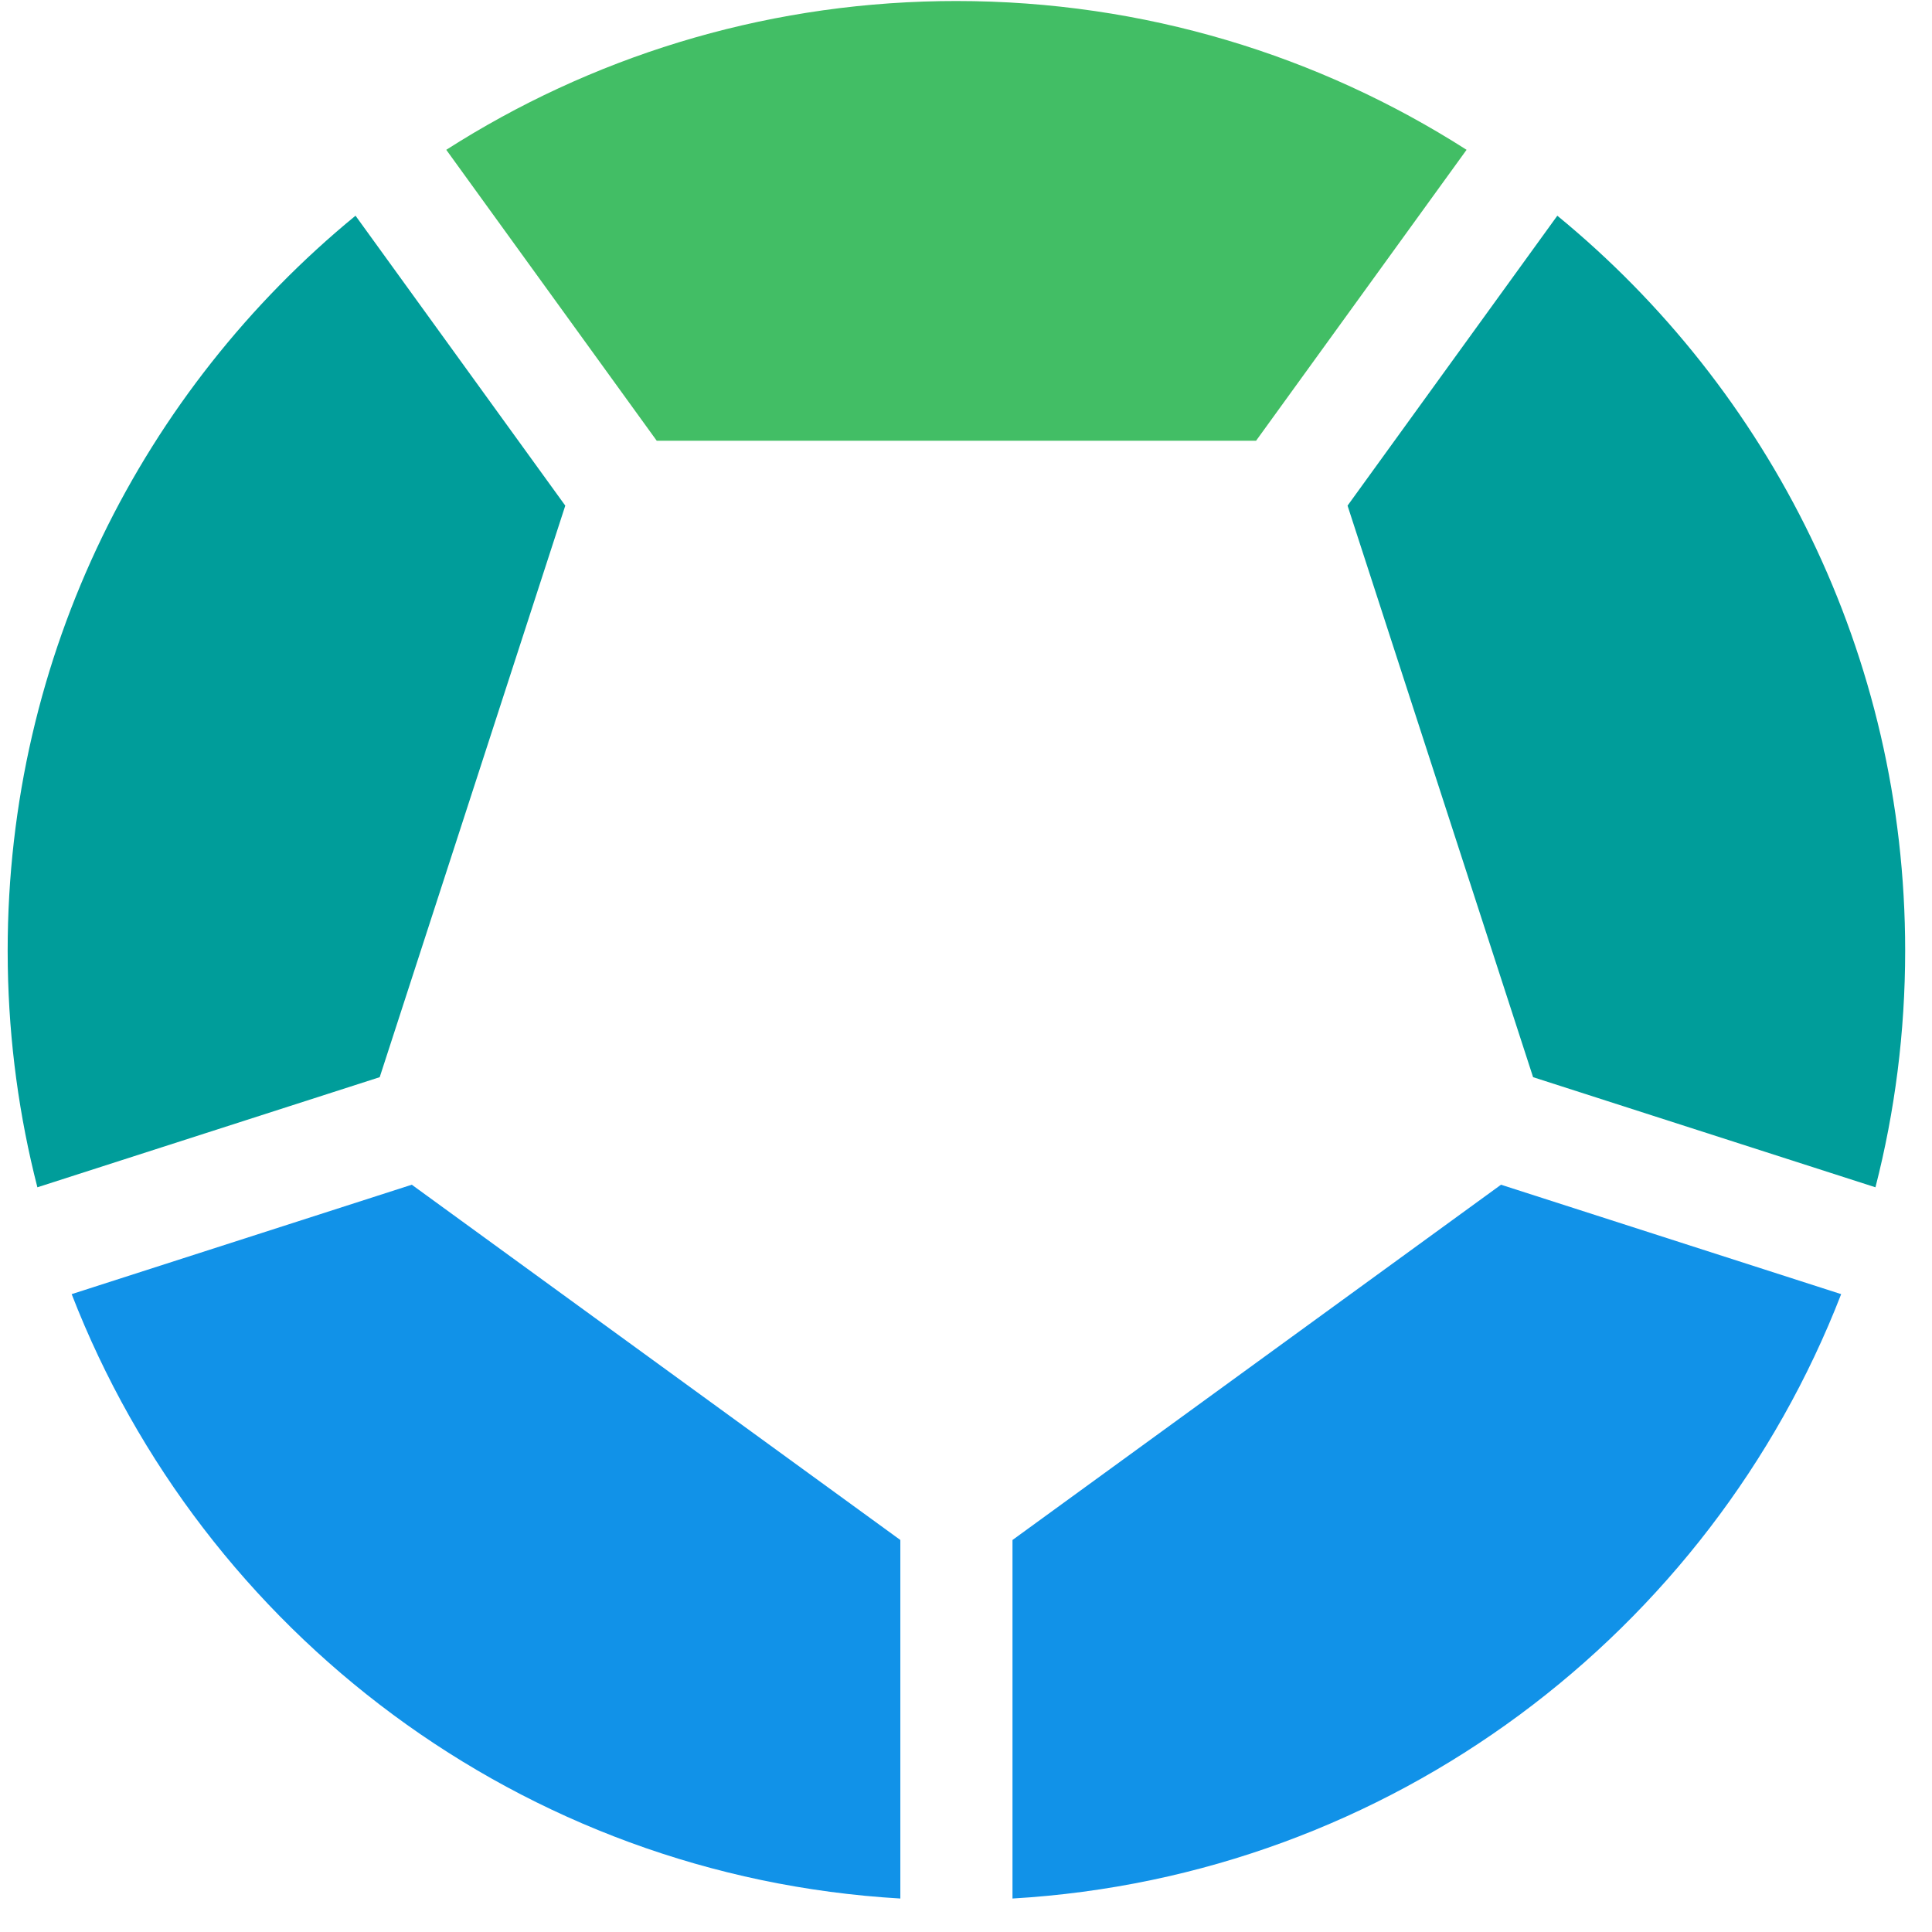
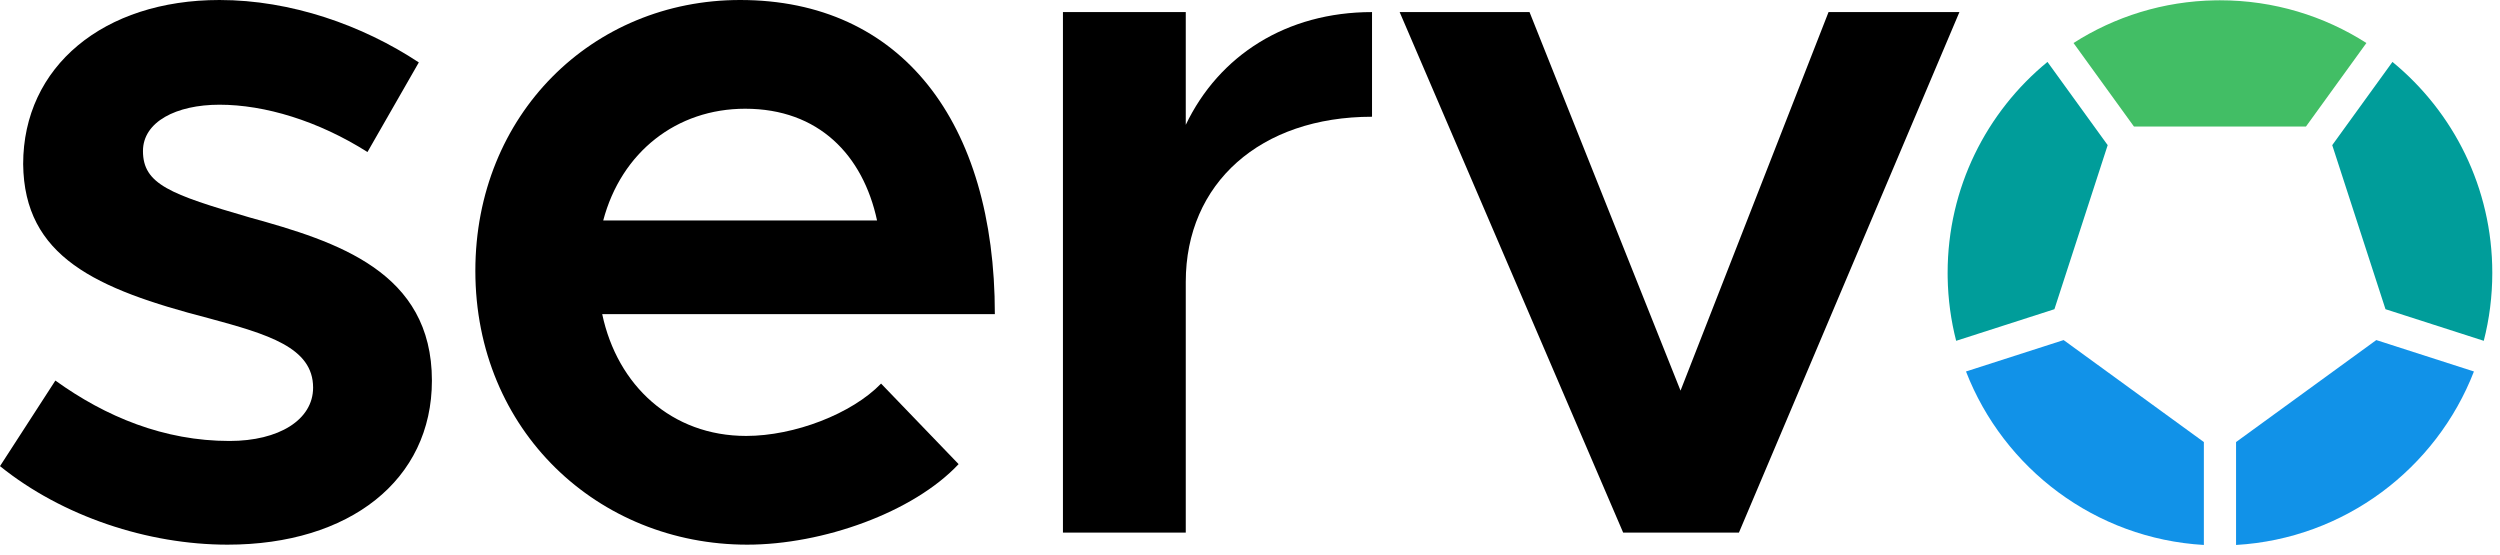
- <svg xmlns="http://www.w3.org/2000/svg" width="63px" height="63px" viewBox="0 0 63 63" version="1.1">
+ <svg xmlns="http://www.w3.org/2000/svg" width="284px" height="63px" viewBox="0 0 284 63" version="1.1">
  <g id="Page-1" stroke="none" stroke-width="1" fill="none" fill-rule="evenodd">
-     <g id="servo-symbol-color" fill-rule="nonzero">
-       <g id="o" transform="translate(0.25, 0.033145)">
-         <path d="M13.178,38.599 L29.109,50.184 L29.109,61.875 C16.765,61.155 6.363,53.191 2.087,42.167 L13.178,38.599 Z" id="Path" fill="#1192E8" />
-         <path d="M48.696,38.599 L59.788,42.167 C55.512,53.191 45.11,61.155 32.766,61.875 L32.766,50.184 L48.696,38.599 Z" id="Path" fill="#1192E8" />
-         <path d="M11.343,7.001 L18.183,16.455 L12.132,35.092 L0.969,38.683 C0.377,36.374 0.044,33.961 0.004,31.476 L9.05941988e-14,30.964 C9.05941988e-14,21.305 4.419,12.68 11.343,7.001 Z" id="Path" fill="#009D9A" />
-         <path d="M50.532,7.001 C57.456,12.68 61.875,21.305 61.875,30.964 C61.875,33.629 61.539,36.216 60.906,38.683 L49.742,35.092 L43.692,16.455 L50.532,7.001 Z" id="Path" fill="#009D9A" />
-         <path d="M30.938,-4.4408921e-15 C37.061,-4.4408921e-15 42.769,1.781 47.573,4.852 L40.708,14.34 L21.166,14.34 L14.302,4.852 C18.972,1.866 24.496,0.1 30.426,0.004 L30.938,-4.4408921e-15 Z" id="Path" fill="#42BE65" />
+     <g id="servo-color-positive" fill-rule="nonzero">
+       <g id="servo">
+         <path d="M25.848,61.874 C39.686,61.874 49.065,54.555 49.065,43.232 C49.065,30.88 38.314,27.449 28.364,24.704 C19.329,22.073 16.241,20.93 16.241,17.156 C16.241,13.839 20.015,11.895 24.933,11.895 C30.079,11.895 36.141,13.724 41.745,17.27 L47.578,7.091 C41.173,2.859 33.053,0 24.933,0 C11.78,0 2.631,7.548 2.631,18.642 C2.745,29.164 10.865,32.824 23.675,36.141 C30.423,37.971 35.569,39.458 35.569,44.033 C35.569,47.692 31.681,50.094 26.076,50.094 C18.642,50.094 12.009,47.349 6.29,43.232 L0,52.953 C7.091,58.672 16.812,61.874 25.848,61.874 Z" id="s" fill="#000000" />
+         <path d="M84.079,2.72137868e-12 C102.379,2.72137868e-12 113.015,13.839 113.015,35.684 L113.015,35.684 L68.411,35.684 C70.126,43.804 76.302,49.522 84.766,49.522 C90.255,49.522 96.774,47.006 100.091,43.575 L100.091,43.575 L108.898,52.725 C103.751,58.214 93.458,61.874 84.88,61.874 C67.953,61.874 54,48.95 54,30.766 C54,13.038 67.267,2.72137868e-12 84.079,2.72137868e-12 Z M84.651,12.352 C76.874,12.352 70.584,17.27 68.525,25.047 L68.525,25.047 L99.634,25.047 C98.033,17.613 93,12.352 84.651,12.352 Z" id="e" fill="#000000" />
+         <path d="M134.703,60.502 L134.703,32.022 C134.703,20.814 143.167,13.262 155.862,13.262 L155.862,1.372 C146.14,1.372 138.477,6.29 134.703,14.182 L134.703,1.372 L120.75,1.372 L120.75,60.502 L134.703,60.502 Z" id="r" fill="#000000" />
+         <polygon id="v" fill="#000000" points="197.543 60.502 222.59 1.372 207.722 1.372 190.909 44.376 173.754 1.372 159 1.372 184.39 60.502" />
+         <g id="o" transform="translate(221.25, 0.033145)">
+           <path d="M13.178,38.599 L29.109,50.184 L29.109,61.875 C16.765,61.155 6.363,53.191 2.087,42.167 L13.178,38.599 Z" id="Path" fill="#1192E8" />
+           <path d="M48.696,38.599 L59.788,42.167 C55.512,53.191 45.11,61.155 32.766,61.875 L32.766,50.184 L48.696,38.599 Z" id="Path" fill="#1192E8" />
+           <path d="M11.343,7.001 L18.183,16.455 L12.132,35.092 L0.969,38.683 C0.377,36.374 0.044,33.961 0.004,31.476 L9.05941988e-14,30.964 C9.05941988e-14,21.305 4.419,12.68 11.343,7.001 Z" id="Path" fill="#009D9A" />
+           <path d="M50.532,7.001 C57.456,12.68 61.875,21.305 61.875,30.964 C61.875,33.629 61.539,36.216 60.906,38.683 L49.742,35.092 L43.692,16.455 L50.532,7.001 Z" id="Path" fill="#009D9A" />
+           <path d="M30.938,-4.4408921e-15 C37.061,-4.4408921e-15 42.769,1.781 47.573,4.852 L40.708,14.34 L21.166,14.34 L14.302,4.852 C18.972,1.866 24.496,0.1 30.426,0.004 L30.938,-4.4408921e-15 Z" id="Path" fill="#42BE65" />
+         </g>
      </g>
    </g>
  </g>
</svg>
